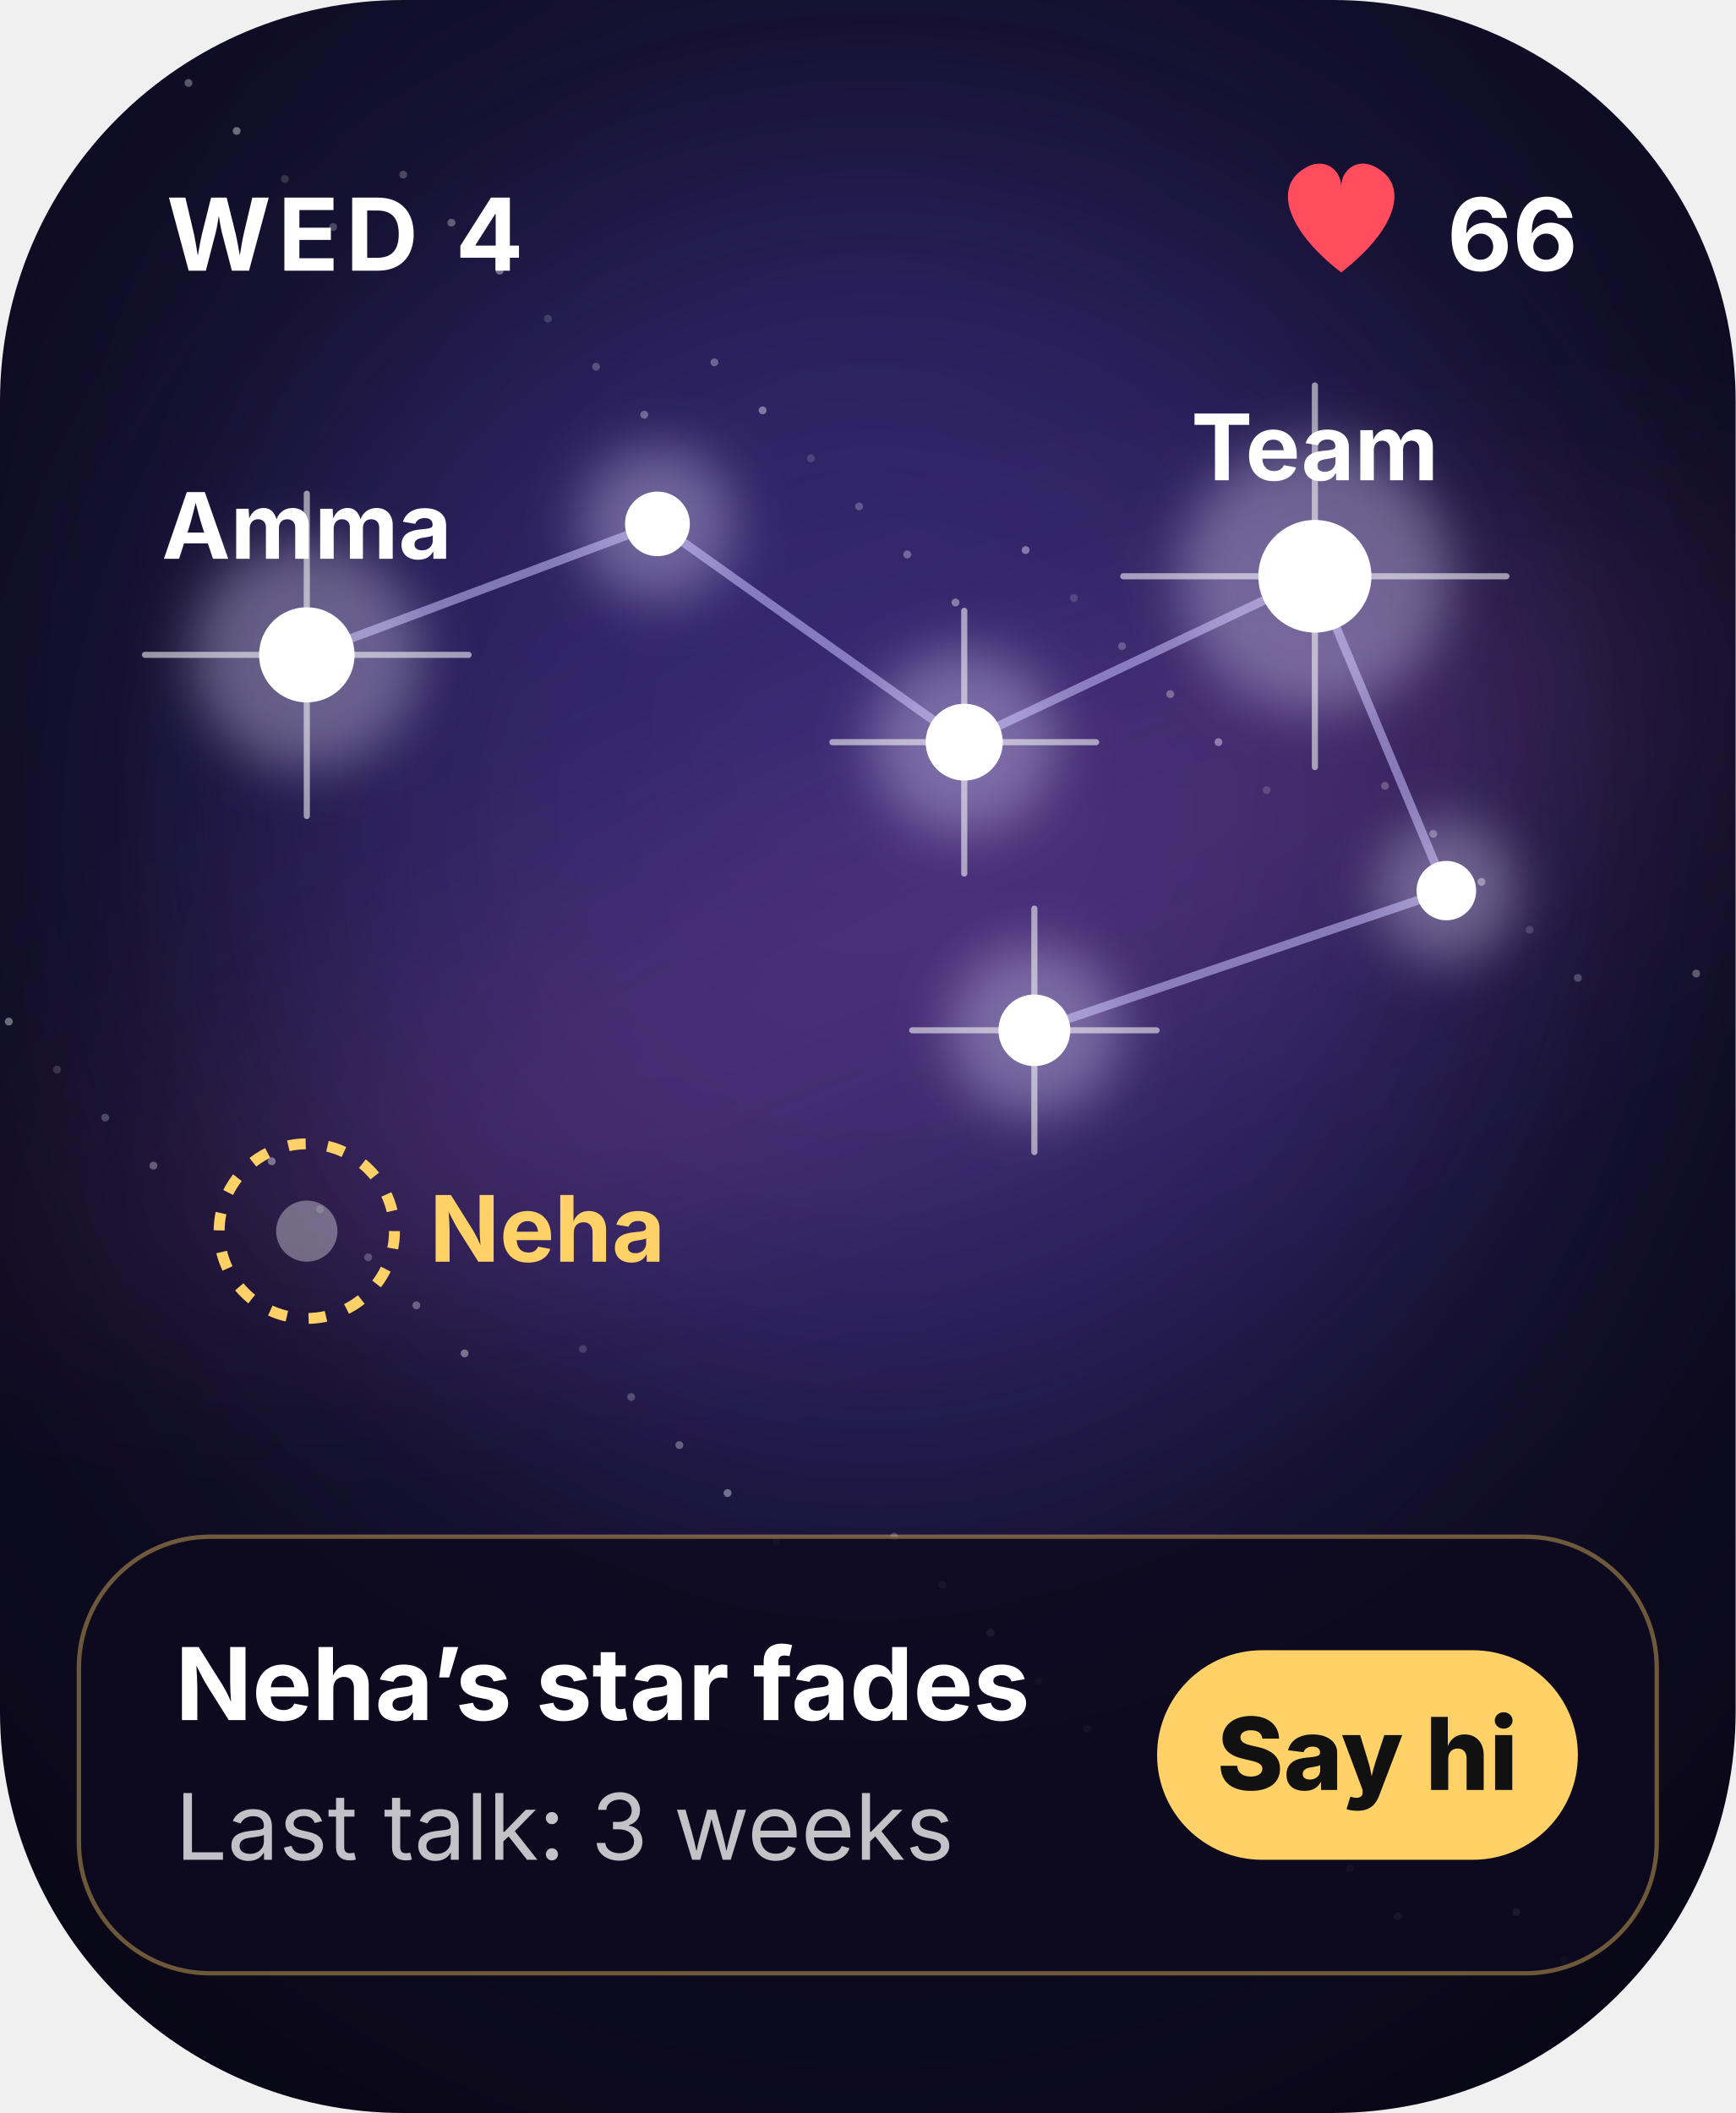
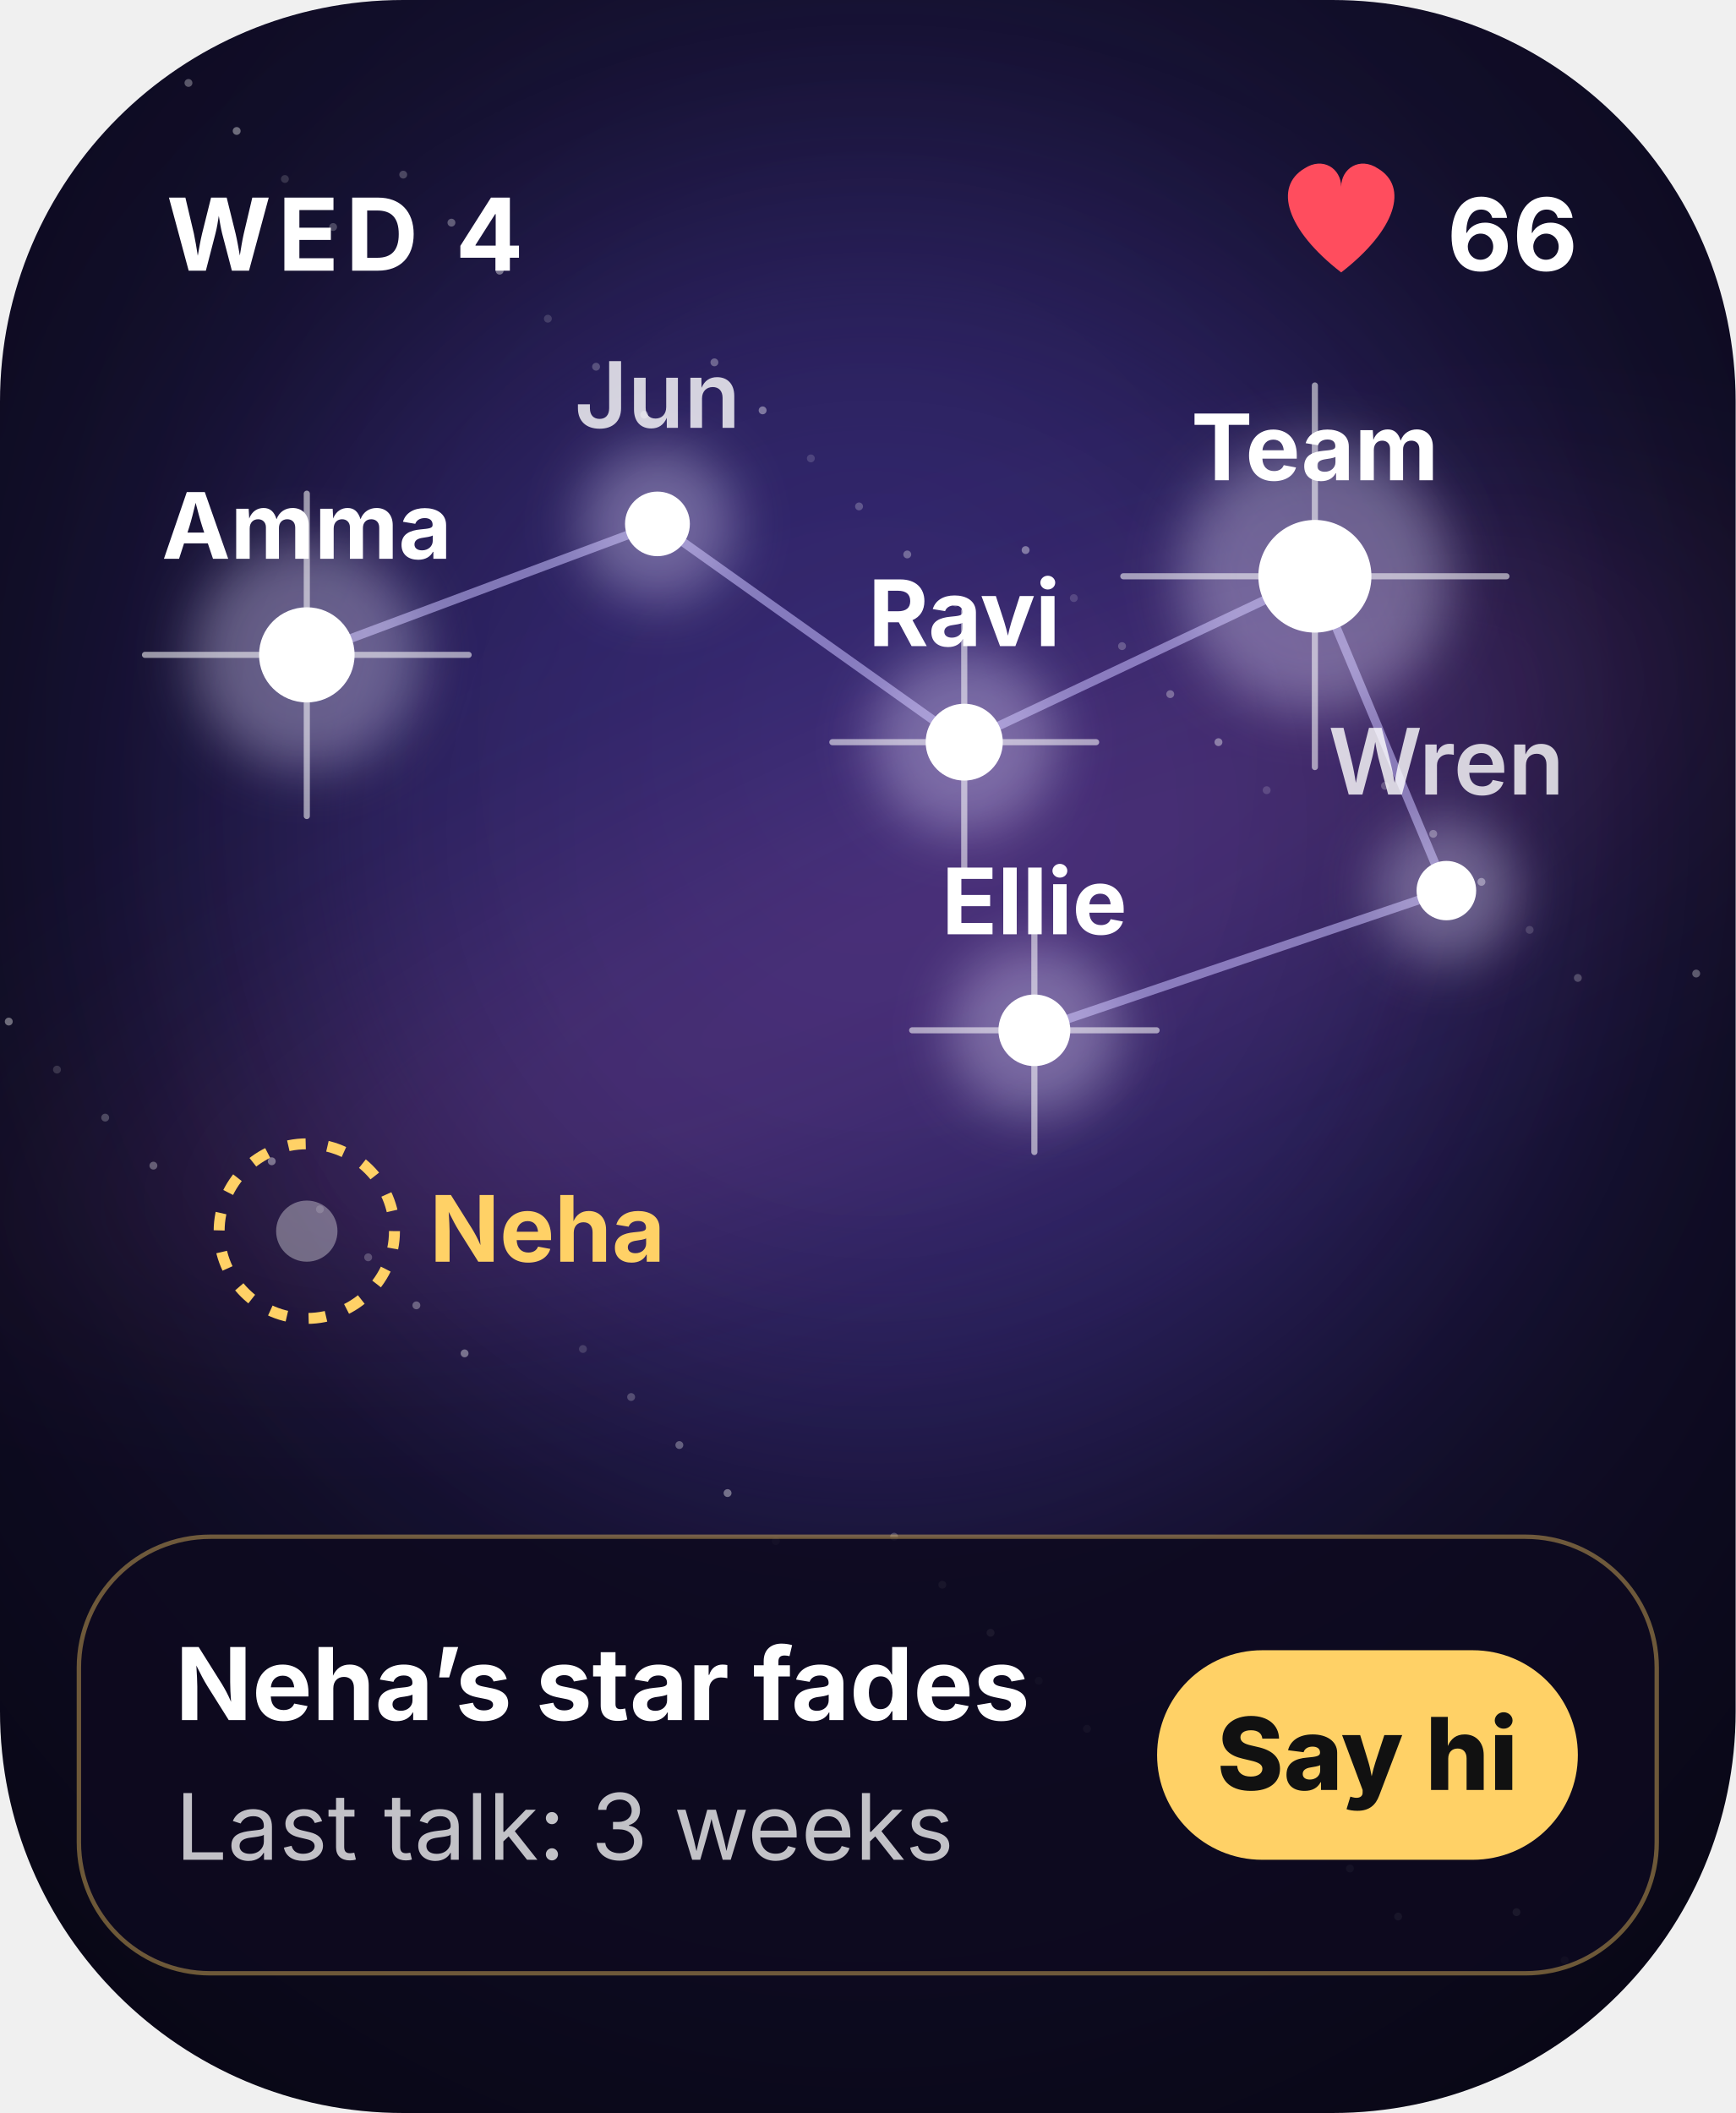
<svg xmlns="http://www.w3.org/2000/svg" width="368" height="448" preserveAspectRatio="none" viewBox="0 0 396 484">
  <defs>
    <clipPath id="constellationaltc">
      <rect width="396" height="484" rx="92" />
    </clipPath>
    <filter id="constellationaltb" x="-60%" y="-60%" width="220%" height="220%">
      <feGaussianBlur stdDeviation="40" />
    </filter>
    <filter id="constellationalts" x="-60%" y="-60%" width="220%" height="220%">
      <feGaussianBlur stdDeviation="6" />
    </filter>
  </defs>
  <g clip-path="url(#constellationaltc)">
    <defs>
      <radialGradient id="constellationaltbg" cx=".5" cy=".35" r=".9">
        <stop offset="0" stop-color="#1b1640" />
        <stop offset="1" stop-color="#05040d" />
      </radialGradient>
    </defs>
    <rect width="396" height="484" fill="url(#constellationaltbg)" />
    <circle cx="200" cy="190" r="150" fill="#7b5cff" opacity=".25" filter="url(#constellationaltb)" />
    <ellipse cx="220" cy="210" rx="210" ry="46" transform="rotate(-24 220 210)" fill="#ff7ad9" opacity=".12" filter="url(#constellationaltb)" />
    <circle cx="5" cy="9" r=".9" fill="#fff" opacity="0.15" />
    <circle cx="76" cy="52" r=".9" fill="#fff" opacity="0.23" />
    <circle cx="147" cy="95" r=".9" fill="#fff" opacity="0.31" />
    <circle cx="218" cy="138" r=".9" fill="#fff" opacity="0.39" />
    <circle cx="289" cy="181" r=".9" fill="#fff" opacity="0.15" />
    <circle cx="360" cy="224" r=".9" fill="#fff" opacity="0.23" />
    <circle cx="35" cy="267" r=".9" fill="#fff" opacity="0.31" />
    <circle cx="106" cy="310" r=".9" fill="#fff" opacity="0.39" />
    <circle cx="177" cy="353" r=".9" fill="#fff" opacity="0.15" />
    <circle cx="248" cy="396" r=".9" fill="#fff" opacity="0.23" />
    <circle cx="319" cy="439" r=".9" fill="#fff" opacity="0.31" />
    <circle cx="390" cy="482" r=".9" fill="#fff" opacity="0.39" />
    <circle cx="65" cy="41" r=".9" fill="#fff" opacity="0.15" />
    <circle cx="136" cy="84" r=".9" fill="#fff" opacity="0.23" />
    <circle cx="207" cy="127" r=".9" fill="#fff" opacity="0.31" />
    <circle cx="278" cy="170" r=".9" fill="#fff" opacity="0.39" />
    <circle cx="349" cy="213" r=".9" fill="#fff" opacity="0.15" />
    <circle cx="24" cy="256" r=".9" fill="#fff" opacity="0.23" />
    <circle cx="95" cy="299" r=".9" fill="#fff" opacity="0.31" />
    <circle cx="166" cy="342" r=".9" fill="#fff" opacity="0.39" />
    <circle cx="237" cy="385" r=".9" fill="#fff" opacity="0.15" />
    <circle cx="308" cy="428" r=".9" fill="#fff" opacity="0.23" />
    <circle cx="379" cy="471" r=".9" fill="#fff" opacity="0.31" />
    <circle cx="54" cy="30" r=".9" fill="#fff" opacity="0.39" />
    <circle cx="125" cy="73" r=".9" fill="#fff" opacity="0.15" />
    <circle cx="196" cy="116" r=".9" fill="#fff" opacity="0.23" />
    <circle cx="267" cy="159" r=".9" fill="#fff" opacity="0.31" />
    <circle cx="338" cy="202" r=".9" fill="#fff" opacity="0.39" />
    <circle cx="13" cy="245" r=".9" fill="#fff" opacity="0.15" />
    <circle cx="84" cy="288" r=".9" fill="#fff" opacity="0.23" />
    <circle cx="155" cy="331" r=".9" fill="#fff" opacity="0.31" />
    <circle cx="226" cy="374" r=".9" fill="#fff" opacity="0.39" />
    <circle cx="297" cy="417" r=".9" fill="#fff" opacity="0.15" />
    <circle cx="368" cy="460" r=".9" fill="#fff" opacity="0.23" />
    <circle cx="43" cy="19" r=".9" fill="#fff" opacity="0.31" />
    <circle cx="114" cy="62" r=".9" fill="#fff" opacity="0.39" />
    <circle cx="185" cy="105" r=".9" fill="#fff" opacity="0.15" />
    <circle cx="256" cy="148" r=".9" fill="#fff" opacity="0.23" />
    <circle cx="327" cy="191" r=".9" fill="#fff" opacity="0.31" />
    <circle cx="2" cy="234" r=".9" fill="#fff" opacity="0.39" />
    <circle cx="73" cy="277" r=".9" fill="#fff" opacity="0.15" />
    <circle cx="144" cy="320" r=".9" fill="#fff" opacity="0.23" />
    <circle cx="215" cy="363" r=".9" fill="#fff" opacity="0.31" />
    <circle cx="286" cy="406" r=".9" fill="#fff" opacity="0.39" />
    <circle cx="357" cy="449" r=".9" fill="#fff" opacity="0.15" />
    <circle cx="32" cy="8" r=".9" fill="#fff" opacity="0.23" />
    <circle cx="103" cy="51" r=".9" fill="#fff" opacity="0.31" />
    <circle cx="174" cy="94" r=".9" fill="#fff" opacity="0.39" />
    <circle cx="245" cy="137" r=".9" fill="#fff" opacity="0.15" />
    <circle cx="316" cy="180" r=".9" fill="#fff" opacity="0.23" />
    <circle cx="387" cy="223" r=".9" fill="#fff" opacity="0.31" />
    <circle cx="62" cy="266" r=".9" fill="#fff" opacity="0.39" />
    <circle cx="133" cy="309" r=".9" fill="#fff" opacity="0.15" />
    <circle cx="204" cy="352" r=".9" fill="#fff" opacity="0.23" />
    <circle cx="275" cy="395" r=".9" fill="#fff" opacity="0.31" />
    <circle cx="346" cy="438" r=".9" fill="#fff" opacity="0.39" />
    <circle cx="21" cy="481" r=".9" fill="#fff" opacity="0.15" />
    <circle cx="92" cy="40" r=".9" fill="#fff" opacity="0.23" />
    <circle cx="163" cy="83" r=".9" fill="#fff" opacity="0.31" />
    <circle cx="234" cy="126" r=".9" fill="#fff" opacity="0.39" />
    <text x="38" y="62" text-anchor="start" font-family="Inter" font-size="23" font-weight="700" fill="#fff" letter-spacing="1.5">WED 4</text>
    <path transform="translate(306 54) scale(1.4)" fill="#ff4d5e" d="M0 6 C -9 -1 -11 -8 -6 -11 C -3 -13 0 -11 0 -8 C 0 -11 3 -13 6 -11 C 11 -8 9 -1 0 6Z" />
    <text x="360" y="62" text-anchor="end" font-family="Inter" font-size="23" font-weight="700" fill="#fff">66</text>
    <path d="M70 150 L150 120 L220 170 L300 132 L330 204 L236 236" fill="none" stroke="#c9bfff" stroke-width="2" opacity=".55" />
    <circle cx="70" cy="150" r="26.1" fill="#e6deff" opacity=".35" filter="url(#constellationalts)" />
    <circle cx="70" cy="150" r="10.9" fill="#fff" />
    <path d="M33.081 150 L106.919 150 M70 113.081 L70 186.919" stroke="#fff" stroke-width="1.4" opacity=".55" stroke-linecap="round" />
    <circle cx="150" cy="120" r="17.8" fill="#e6deff" opacity=".35" filter="url(#constellationalts)" />
    <circle cx="150" cy="120" r="7.4" fill="#fff" />
    <circle cx="220" cy="170" r="21.2" fill="#e6deff" opacity=".35" filter="url(#constellationalts)" />
    <circle cx="220" cy="170" r="8.8" fill="#fff" />
    <path d="M189.911 170 L250.089 170 M220 139.911 L220 200.089" stroke="#fff" stroke-width="1.4" opacity=".55" stroke-linecap="round" />
    <circle cx="300" cy="132" r="30.9" fill="#e6deff" opacity=".35" filter="url(#constellationalts)" />
    <circle cx="300" cy="132" r="12.9" fill="#fff" />
    <path d="M256.295 132 L343.705 132 M300 88.295 L300 175.705" stroke="#fff" stroke-width="1.4" opacity=".55" stroke-linecap="round" />
    <circle cx="330" cy="204" r="16.3" fill="#e6deff" opacity=".35" filter="url(#constellationalts)" />
    <circle cx="330" cy="204" r="6.8" fill="#fff" />
    <circle cx="236" cy="236" r="19.7" fill="#e6deff" opacity=".35" filter="url(#constellationalts)" />
    <circle cx="236" cy="236" r="8.2" fill="#fff" />
    <path d="M208.12 236 L263.88 236 M236 208.12 L236 263.88" stroke="#fff" stroke-width="1.4" opacity=".55" stroke-linecap="round" />
    <text x="70" y="128" text-anchor="middle" font-family="Inter" font-size="21" font-weight="700" fill="#fff">Amma</text>
+     <text x="150" y="98" text-anchor="middle" font-family="Inter" font-size="21" font-weight="600" fill="#fff" opacity=".8">Jun</text>
+     <text x="220" y="148" text-anchor="middle" font-family="Inter" font-size="21" font-weight="700" fill="#fff">Ravi</text>
    <text x="300" y="110" text-anchor="middle" font-family="Inter" font-size="21" font-weight="700" fill="#fff">Team</text>
+     <text x="330" y="182" text-anchor="middle" font-family="Inter" font-size="21" font-weight="600" fill="#fff" opacity=".8">Wren</text>
+     <text x="236" y="214" text-anchor="middle" font-family="Inter" font-size="21" font-weight="700" fill="#fff">Ellie</text>
    <circle cx="70" cy="282" r="7" fill="#fff" opacity=".35" />
    <circle cx="70" cy="282" r="20" fill="none" stroke="#ffd166" stroke-width="2.5" stroke-dasharray="4 5" />
    <text x="98" y="289" text-anchor="start" font-family="Inter" font-size="21" font-weight="700" fill="#ffd166">Neha</text>
    <text x="198" y="120" text-anchor="start" font-family="Inter" font-size="0" font-weight="0" fill="#fff" />
    <rect x="18" y="352" width="360" height="100" rx="30" fill="#0d0a1f" fill-opacity=".85" stroke="#ffd166" stroke-opacity=".4" />
    <text x="40" y="394" text-anchor="start" font-family="Inter" font-size="23" font-weight="700" fill="#fff">Neha’s star fades</text>
    <text x="40" y="426" text-anchor="start" font-family="Inter" font-size="21" font-weight="400" fill="#fff" opacity=".75">Last talk: 3 weeks</text>
    <rect x="264" y="378" width="96" height="48" rx="24" fill="#ffd166" />
    <text x="312" y="410" text-anchor="middle" font-family="Inter" font-size="23" font-weight="800" fill="#111">Say hi</text>
  </g>
</svg>
